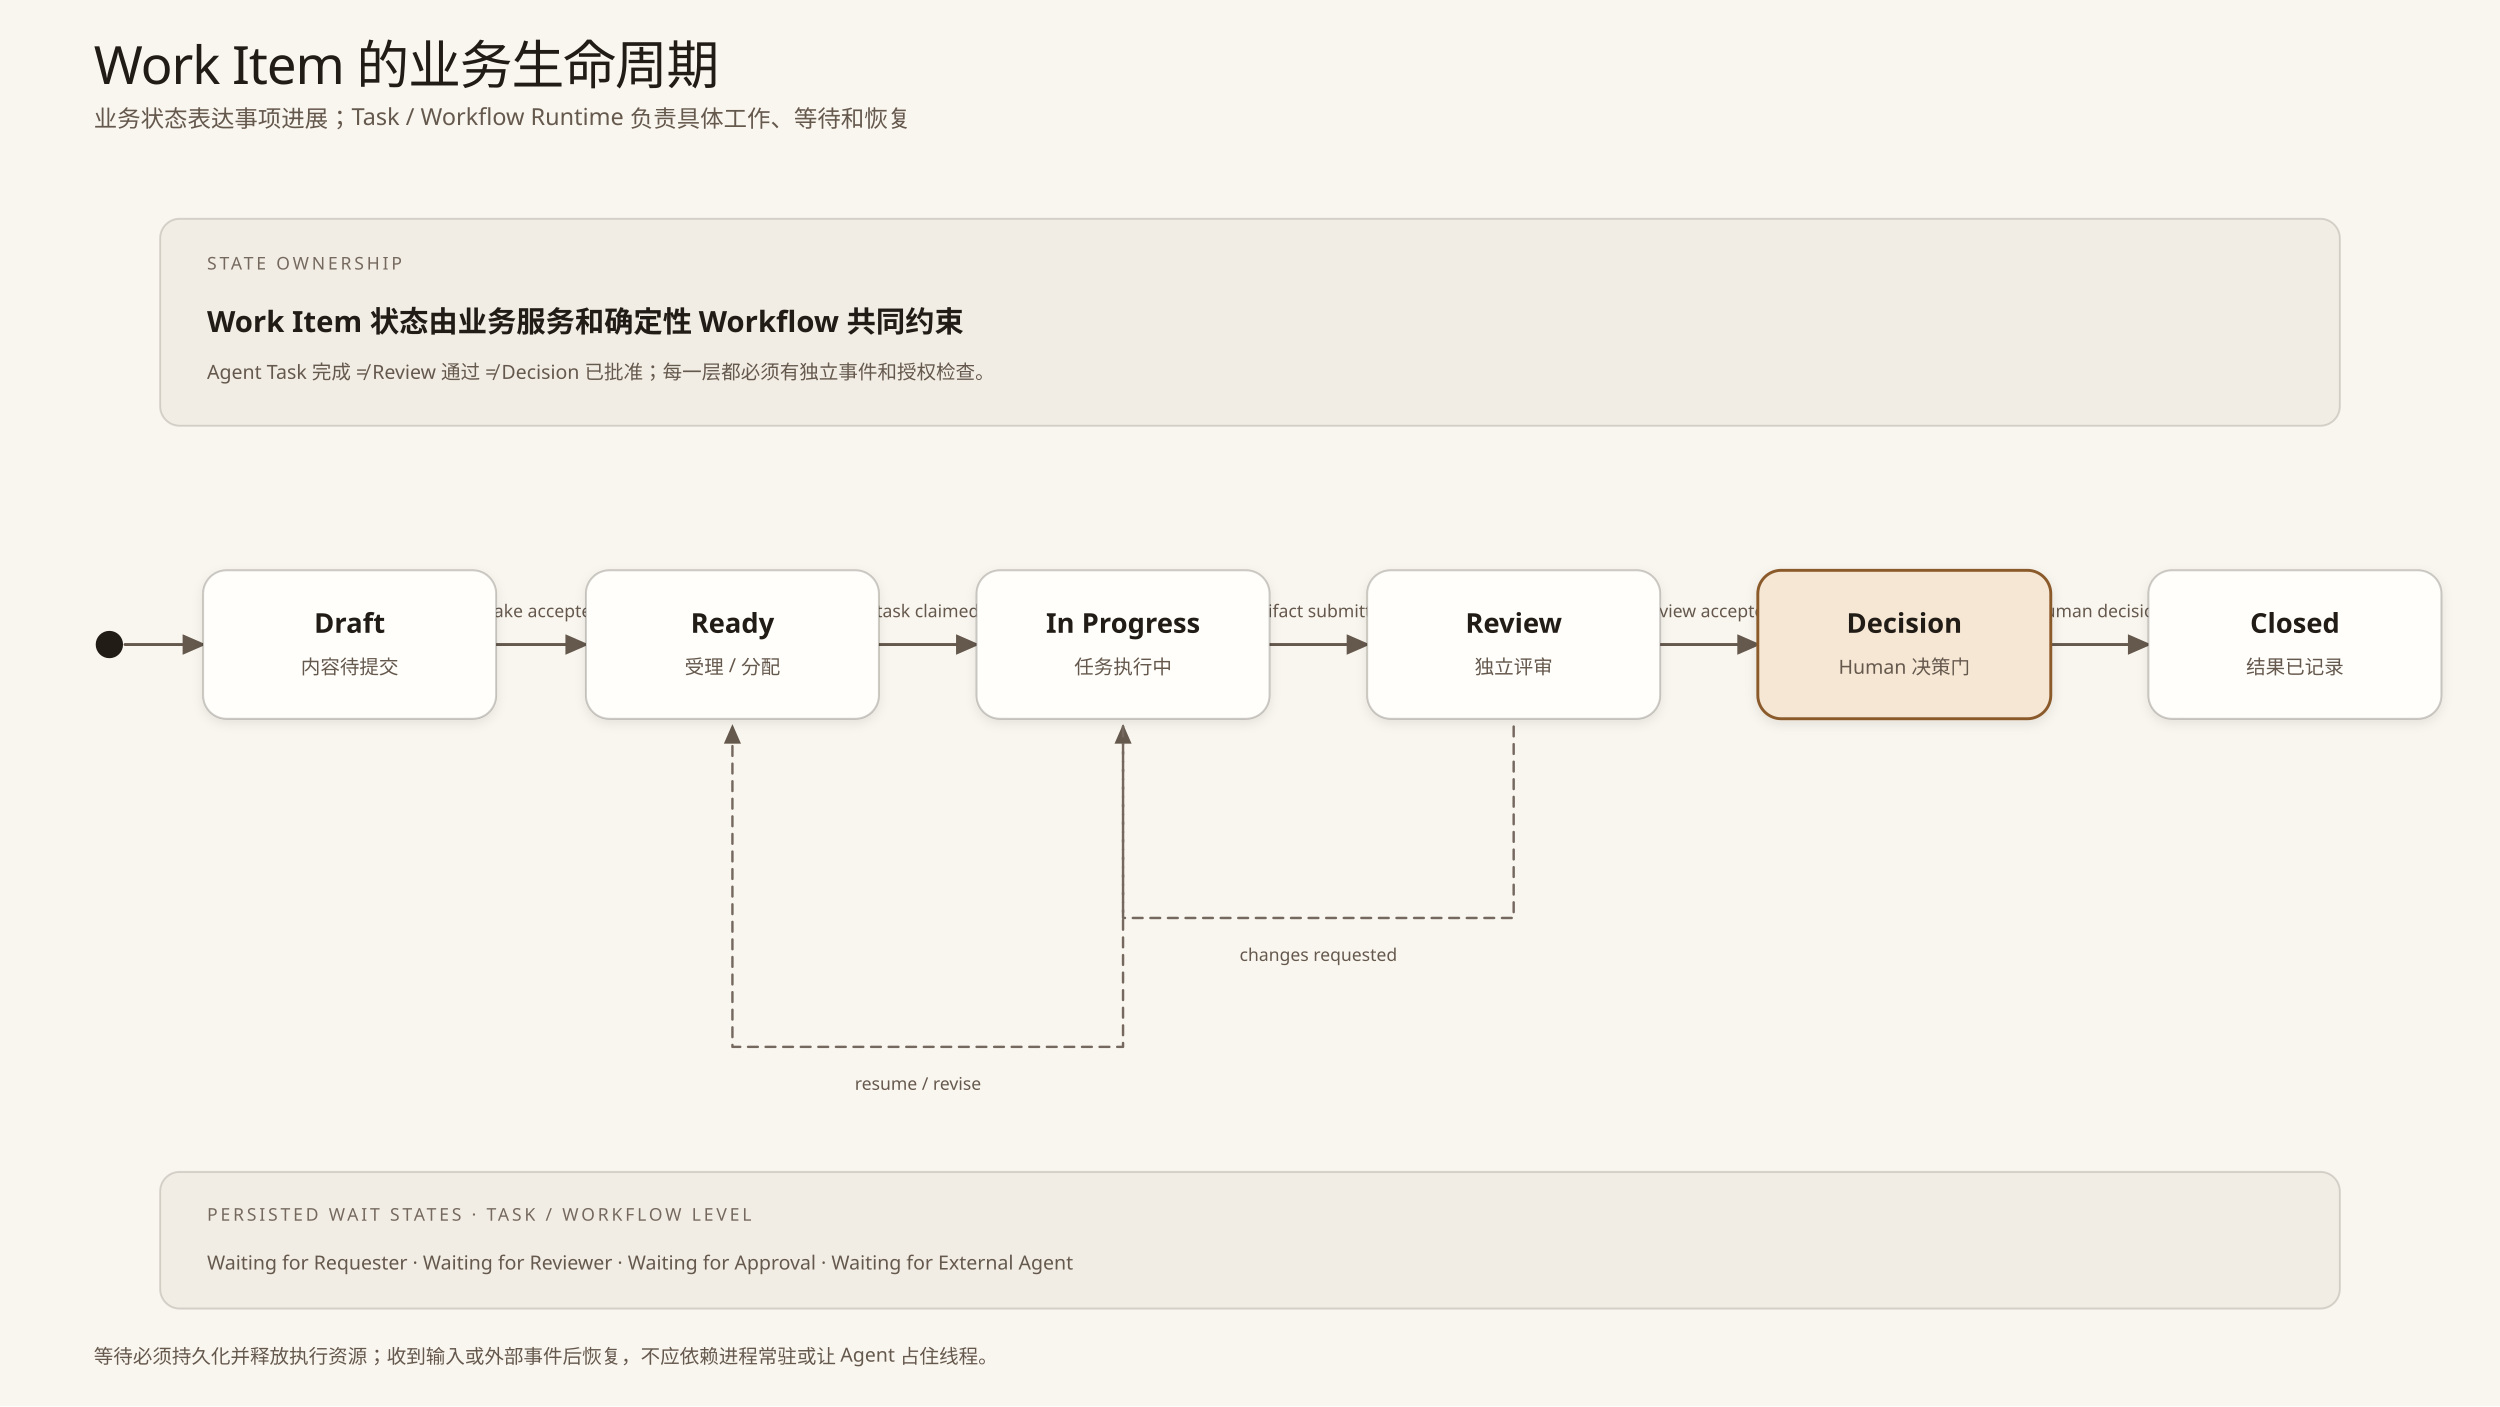
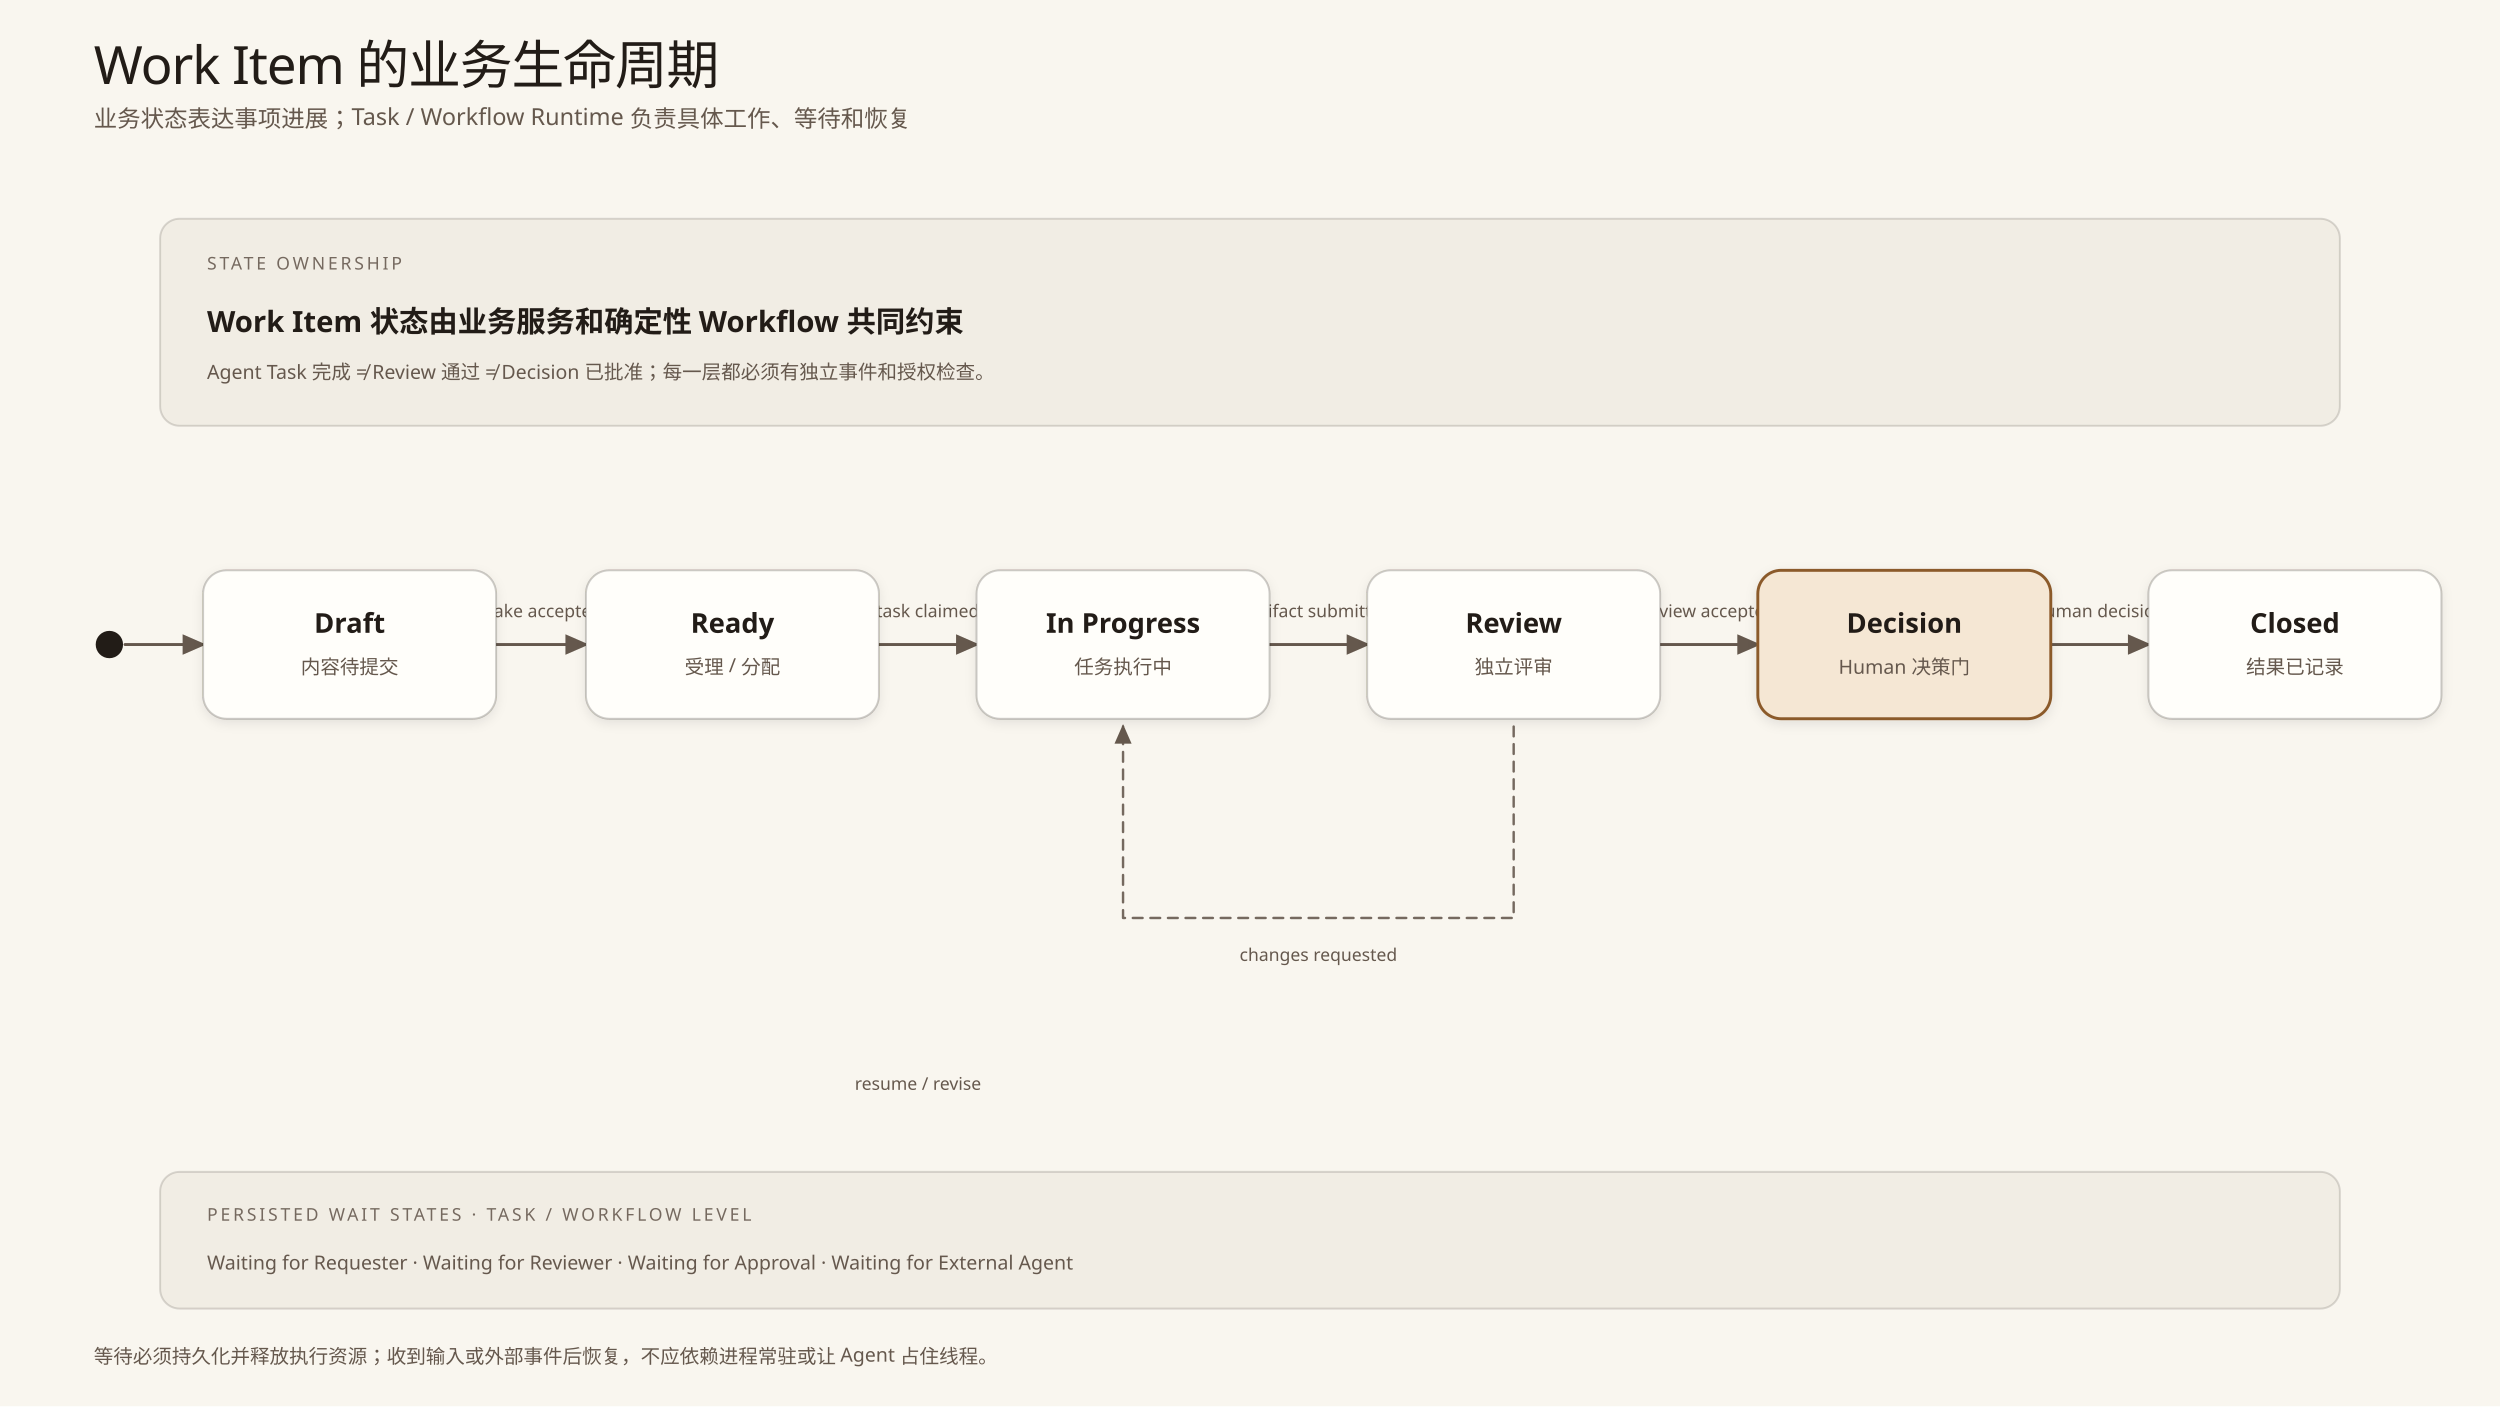
<svg xmlns="http://www.w3.org/2000/svg" width="1280" height="720" viewBox="0 0 1280 720" role="img" aria-labelledby="work-item-lifecycle-title work-item-lifecycle-desc">
  <style>
  text{font-family:'IBM Plex Mono','Noto Sans SC',sans-serif;fill:#221C17}
  .title{font-size:27px;font-weight:500;letter-spacing:-.02em}
  .subtitle{font-size:12px;fill:#65584D}
  .zone{fill:#F1EDE4;stroke:rgba(34,28,23,.12);stroke-width:1}
  .zone-label{font-size:9px;letter-spacing:.16em;fill:#75695F;font-weight:500}
  .node{fill:#FFFEFA;stroke:rgba(34,28,23,.16);stroke-width:1;filter:url(#work-item-lifecycle-shadow)}
  .node-name{font-size:15px;font-weight:600}
  .node-sub{font-size:10px;fill:#65584D}
  .chip{font-size:8px;letter-spacing:.12em;font-weight:600}
  .edge{fill:none;stroke:#65584D;stroke-width:1.5;stroke-linecap:round;stroke-linejoin:round;marker-end:url(#work-item-lifecycle-arrow)}
  .edge-accent{fill:none;stroke:#8B5A2B;stroke-width:1.8;stroke-linecap:round;stroke-linejoin:round;marker-end:url(#work-item-lifecycle-arrow-accent)}
  .edge-dash{fill:none;stroke:#75695F;stroke-width:1.25;stroke-dasharray:5 4;stroke-linecap:round;stroke-linejoin:round;marker-end:url(#work-item-lifecycle-arrow)}
  .edge-label{font-size:9px;fill:#65584D}
  .actor{fill:#FFFEFA;stroke:rgba(34,28,23,.18);stroke-width:1;filter:url(#work-item-lifecycle-shadow)}
  .lifeline{stroke:rgba(34,28,23,.28);stroke-width:1;stroke-dasharray:4 5}
  .activation{fill:rgba(34,28,23,.06);stroke:#65584D;stroke-width:.8}
  .message{stroke:#65584D;stroke-width:1.5;fill:none;marker-end:url(#work-item-lifecycle-arrow)}
  .message-return{stroke:#75695F;stroke-width:1.25;stroke-dasharray:5 4;fill:none;marker-end:url(#work-item-lifecycle-arrow)}
  .message-main{stroke:#8B5A2B;stroke-width:1.8;fill:none;marker-end:url(#work-item-lifecycle-arrow-accent)}
  .message-label{font-size:10px;fill:#221C17}
  .state{fill:#FFFEFA;stroke:rgba(34,28,23,.22);stroke-width:1;filter:url(#work-item-lifecycle-shadow)}
  .state-main{fill:#F5E7D4;stroke:#8B5A2B;stroke-width:1.5;filter:url(#work-item-lifecycle-shadow)}
  .state-text{font-size:14px;font-weight:600}
  .state-sub{font-size:10px;fill:#65584D}
  .note{fill:#F1EDE4;stroke:rgba(34,28,23,.16);stroke-width:1}
  .small{font-size:10px;fill:#65584D}
</style>
  <defs>
    <filter id="work-item-lifecycle-shadow" x="-20%" y="-20%" width="140%" height="150%">
      <feDropShadow dx="0" dy="2" stdDeviation="3" flood-color="#221C17" flood-opacity=".09" />
    </filter>
    <marker id="work-item-lifecycle-arrow" markerWidth="8" markerHeight="7" refX="7" refY="3.5" orient="auto">
      <path d="M0 0 L8 3.5 L0 7 Z" fill="#65584D" />
    </marker>
    <marker id="work-item-lifecycle-arrow-accent" markerWidth="8" markerHeight="7" refX="7" refY="3.5" orient="auto">
      <path d="M0 0 L8 3.5 L0 7 Z" fill="#8B5A2B" />
    </marker>
  </defs>
  <rect width="1280" height="720" fill="#F9F6EF" />
  <text class="title" x="48" y="43">Work Item 的业务生命周期</text>
  <text class="subtitle" x="48" y="65">业务状态表达事项进展；Task / Workflow Runtime 负责具体工作、等待和恢复</text>
  <circle cx="56" cy="330" r="7" fill="#221C17" />
  <path class="edge" d="M64 330 H104" />
  <path class="edge" d="M250 330 H300" />
  <path class="edge" d="M450 330 H500" />
  <path class="edge" d="M650 330 H700" />
  <path class="edge" d="M850 330 H900" />
  <path class="edge" d="M1050 330 H1100" />
  <path class="edge-dash" d="M775 372 V470 H575 V372" />
-   <path class="edge-dash" d="M575 372 V536 H375 V372" />
  <g>
    <rect x="215.5" y="304" width="119" height="18" rx="4" fill="#F9F6EF" />
    <text class="edge-label" x="275" y="316" text-anchor="middle">intake accepted</text>
  </g>
  <g>
    <rect x="426" y="304" width="98" height="18" rx="4" fill="#F9F6EF" />
    <text class="edge-label" x="475" y="316" text-anchor="middle">task claimed</text>
  </g>
  <g>
    <rect x="605" y="304" width="140" height="18" rx="4" fill="#F9F6EF" />
    <text class="edge-label" x="675" y="316" text-anchor="middle">artifact submitted</text>
  </g>
  <g>
    <rect x="815.5" y="304" width="119" height="18" rx="4" fill="#F9F6EF" />
    <text class="edge-label" x="875" y="316" text-anchor="middle">review accepted</text>
  </g>
  <g>
    <rect x="1019" y="304" width="112" height="18" rx="4" fill="#F9F6EF" />
    <text class="edge-label" x="1075" y="316" text-anchor="middle">human decision</text>
  </g>
  <g>
    <rect x="608.5" y="480" width="133" height="18" rx="4" fill="#F9F6EF" />
    <text class="edge-label" x="675" y="492" text-anchor="middle">changes requested</text>
  </g>
  <g>
    <rect x="410.5" y="546" width="119" height="18" rx="4" fill="#F9F6EF" />
    <text class="edge-label" x="470" y="558" text-anchor="middle">resume / revise</text>
  </g>
  <g>
    <rect class="state" x="104" y="292" width="150" height="76" rx="12" />
    <text class="state-text" x="179" y="324" text-anchor="middle">Draft</text>
    <text class="state-sub" x="179" y="345" text-anchor="middle">内容待提交</text>
  </g>
  <g>
    <rect class="state" x="300" y="292" width="150" height="76" rx="12" />
    <text class="state-text" x="375" y="324" text-anchor="middle">Ready</text>
    <text class="state-sub" x="375" y="345" text-anchor="middle">受理 / 分配</text>
  </g>
  <g>
    <rect class="state" x="500" y="292" width="150" height="76" rx="12" />
    <text class="state-text" x="575" y="324" text-anchor="middle">In Progress</text>
    <text class="state-sub" x="575" y="345" text-anchor="middle">任务执行中</text>
  </g>
  <g>
    <rect class="state" x="700" y="292" width="150" height="76" rx="12" />
    <text class="state-text" x="775" y="324" text-anchor="middle">Review</text>
    <text class="state-sub" x="775" y="345" text-anchor="middle">独立评审</text>
  </g>
  <g>
    <rect class="state-main" x="900" y="292" width="150" height="76" rx="12" />
    <text class="state-text" x="975" y="324" text-anchor="middle">Decision</text>
    <text class="state-sub" x="975" y="345" text-anchor="middle">Human 决策门</text>
  </g>
  <g>
    <rect class="state" x="1100" y="292" width="150" height="76" rx="12" />
    <text class="state-text" x="1175" y="324" text-anchor="middle">Closed</text>
    <text class="state-sub" x="1175" y="345" text-anchor="middle">结果已记录</text>
  </g>
  <rect class="note" x="82" y="112" width="1116" height="106" rx="10" />
  <text class="zone-label" x="106" y="138">STATE OWNERSHIP</text>
  <text class="node-name" x="106" y="170">Work Item 状态由业务服务和确定性 Workflow 共同约束</text>
  <text class="small" x="106" y="194">Agent Task 完成 ≠ Review 通过 ≠ Decision 已批准；每一层都必须有独立事件和授权检查。</text>
  <rect class="note" x="82" y="600" width="1116" height="70" rx="10" />
  <text class="zone-label" x="106" y="625">PERSISTED WAIT STATES · TASK / WORKFLOW LEVEL</text>
  <text class="small" x="106" y="650">Waiting for Requester · Waiting for Reviewer · Waiting for Approval · Waiting for External Agent</text>
  <text class="small" x="48" y="698">等待必须持久化并释放执行资源；收到输入或外部事件后恢复，不应依赖进程常驻或让 Agent 占住线程。</text>
</svg>
